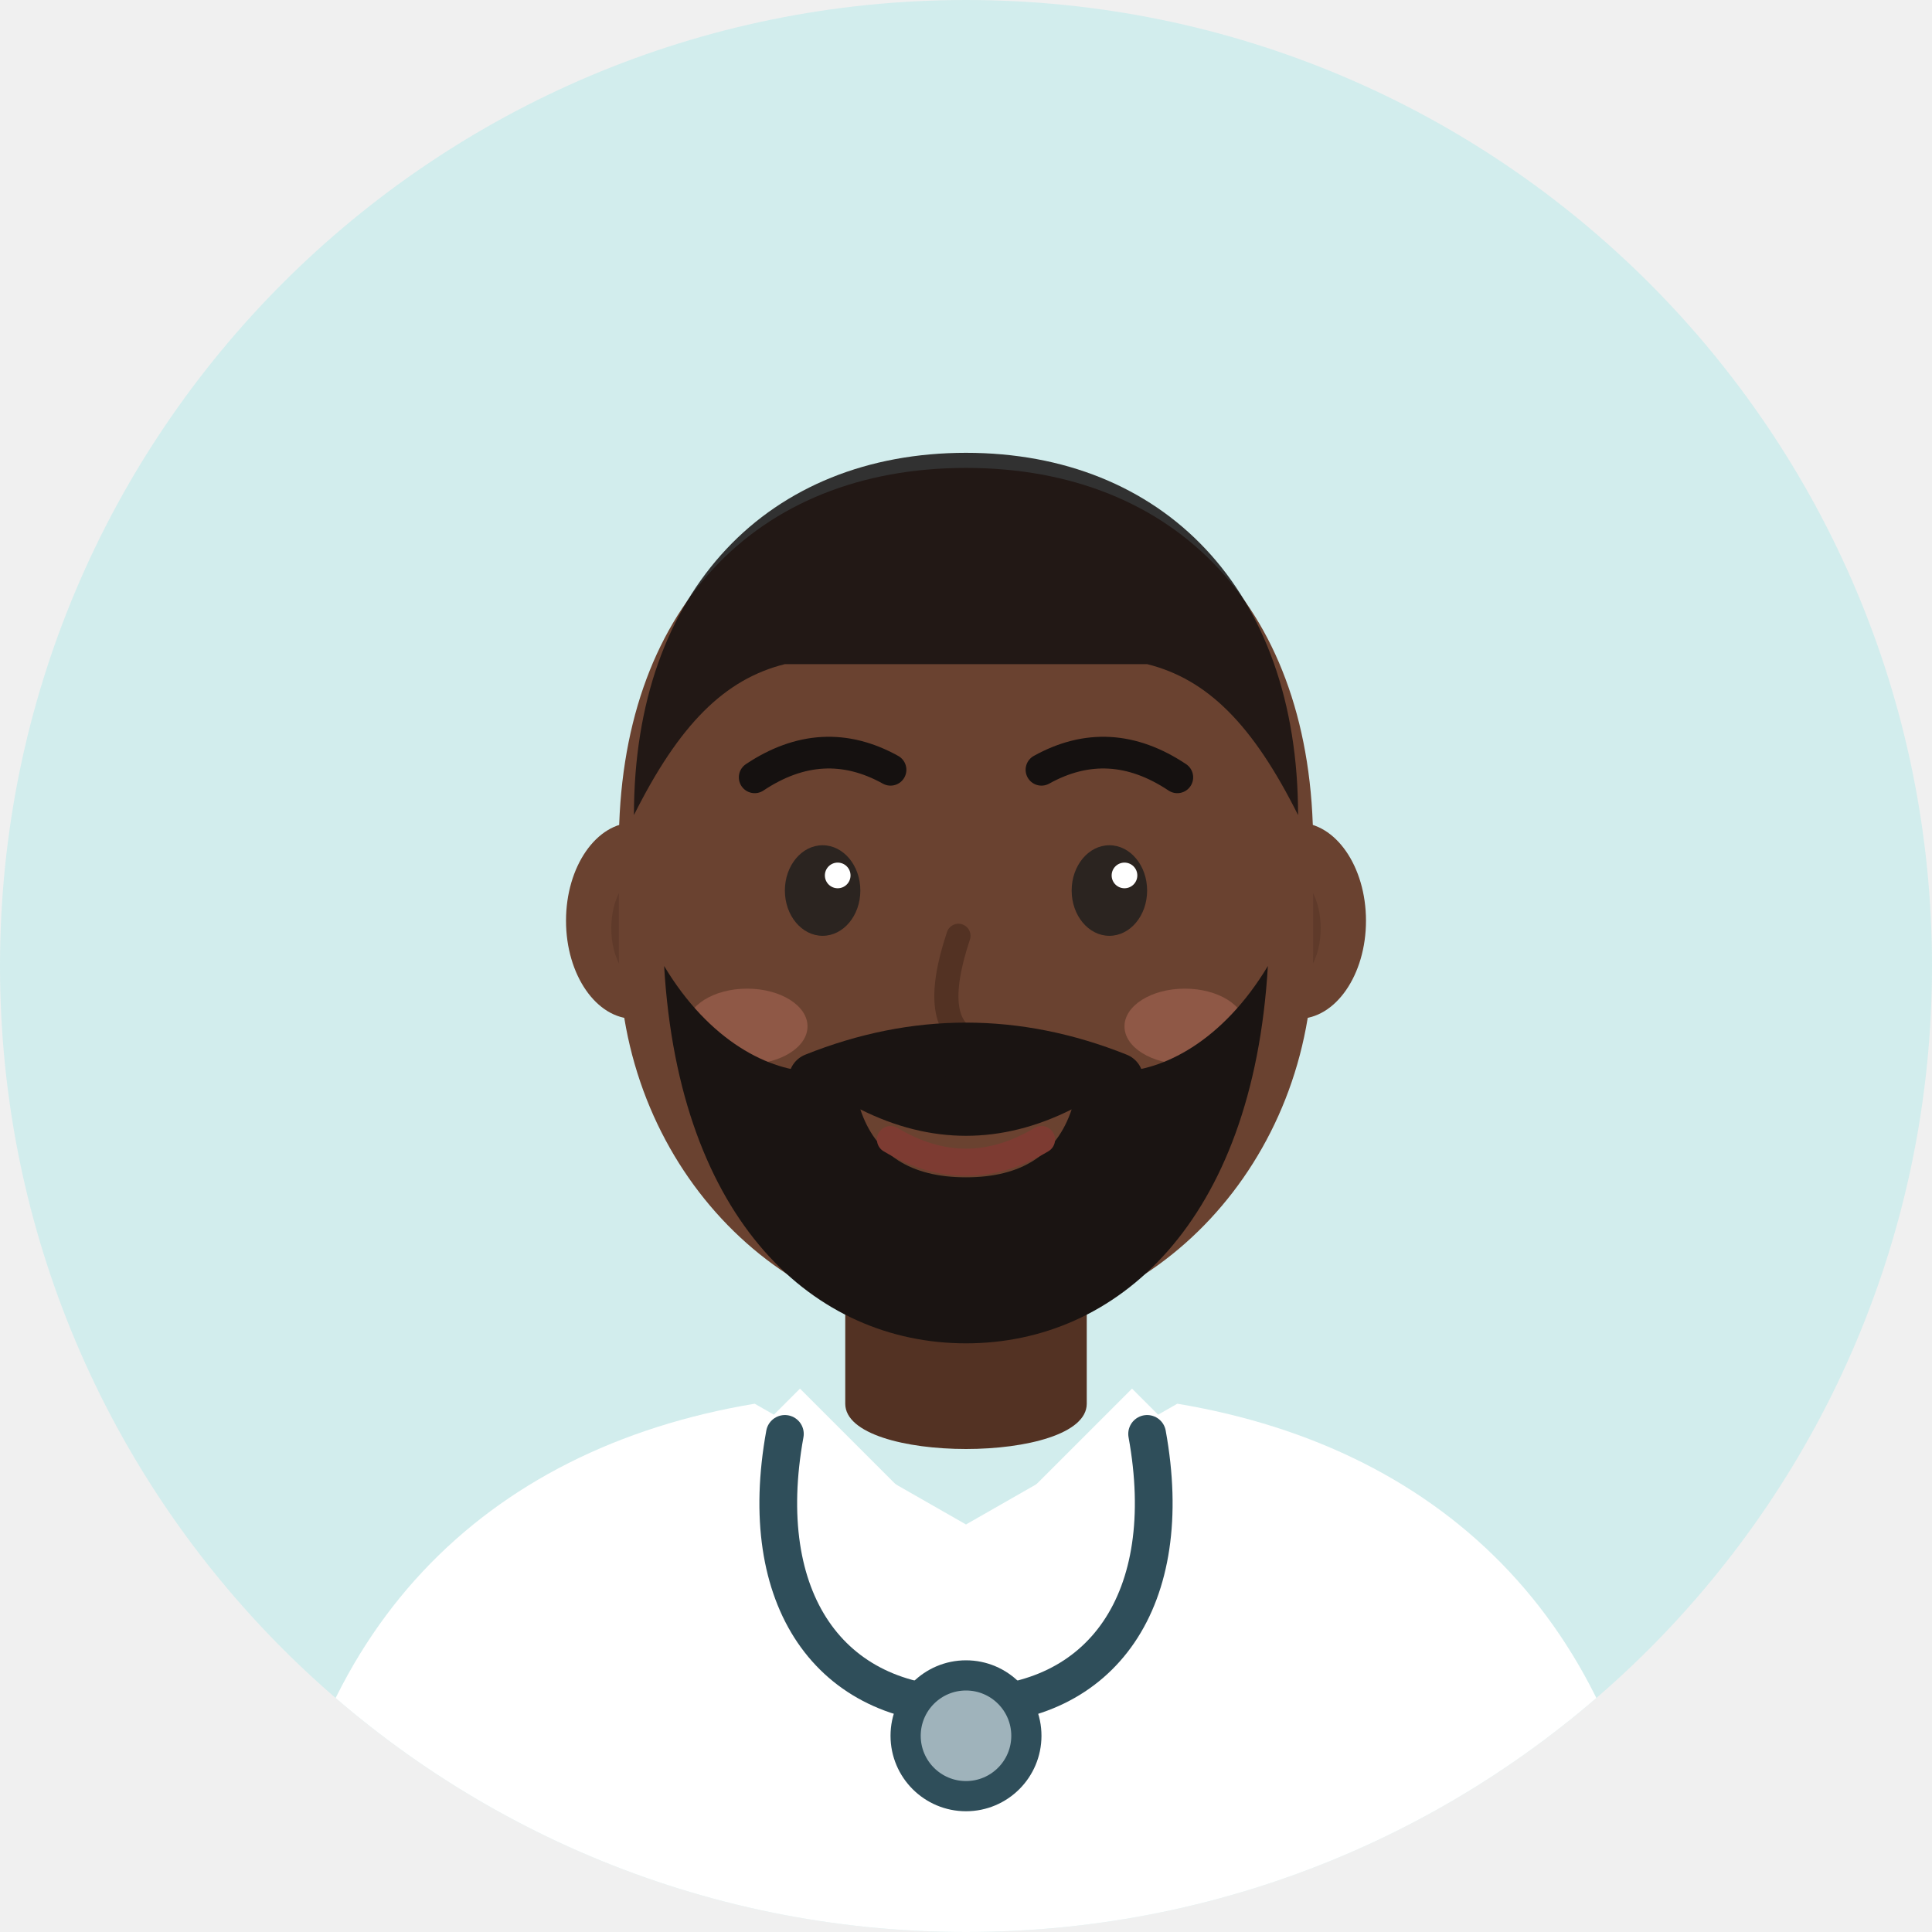
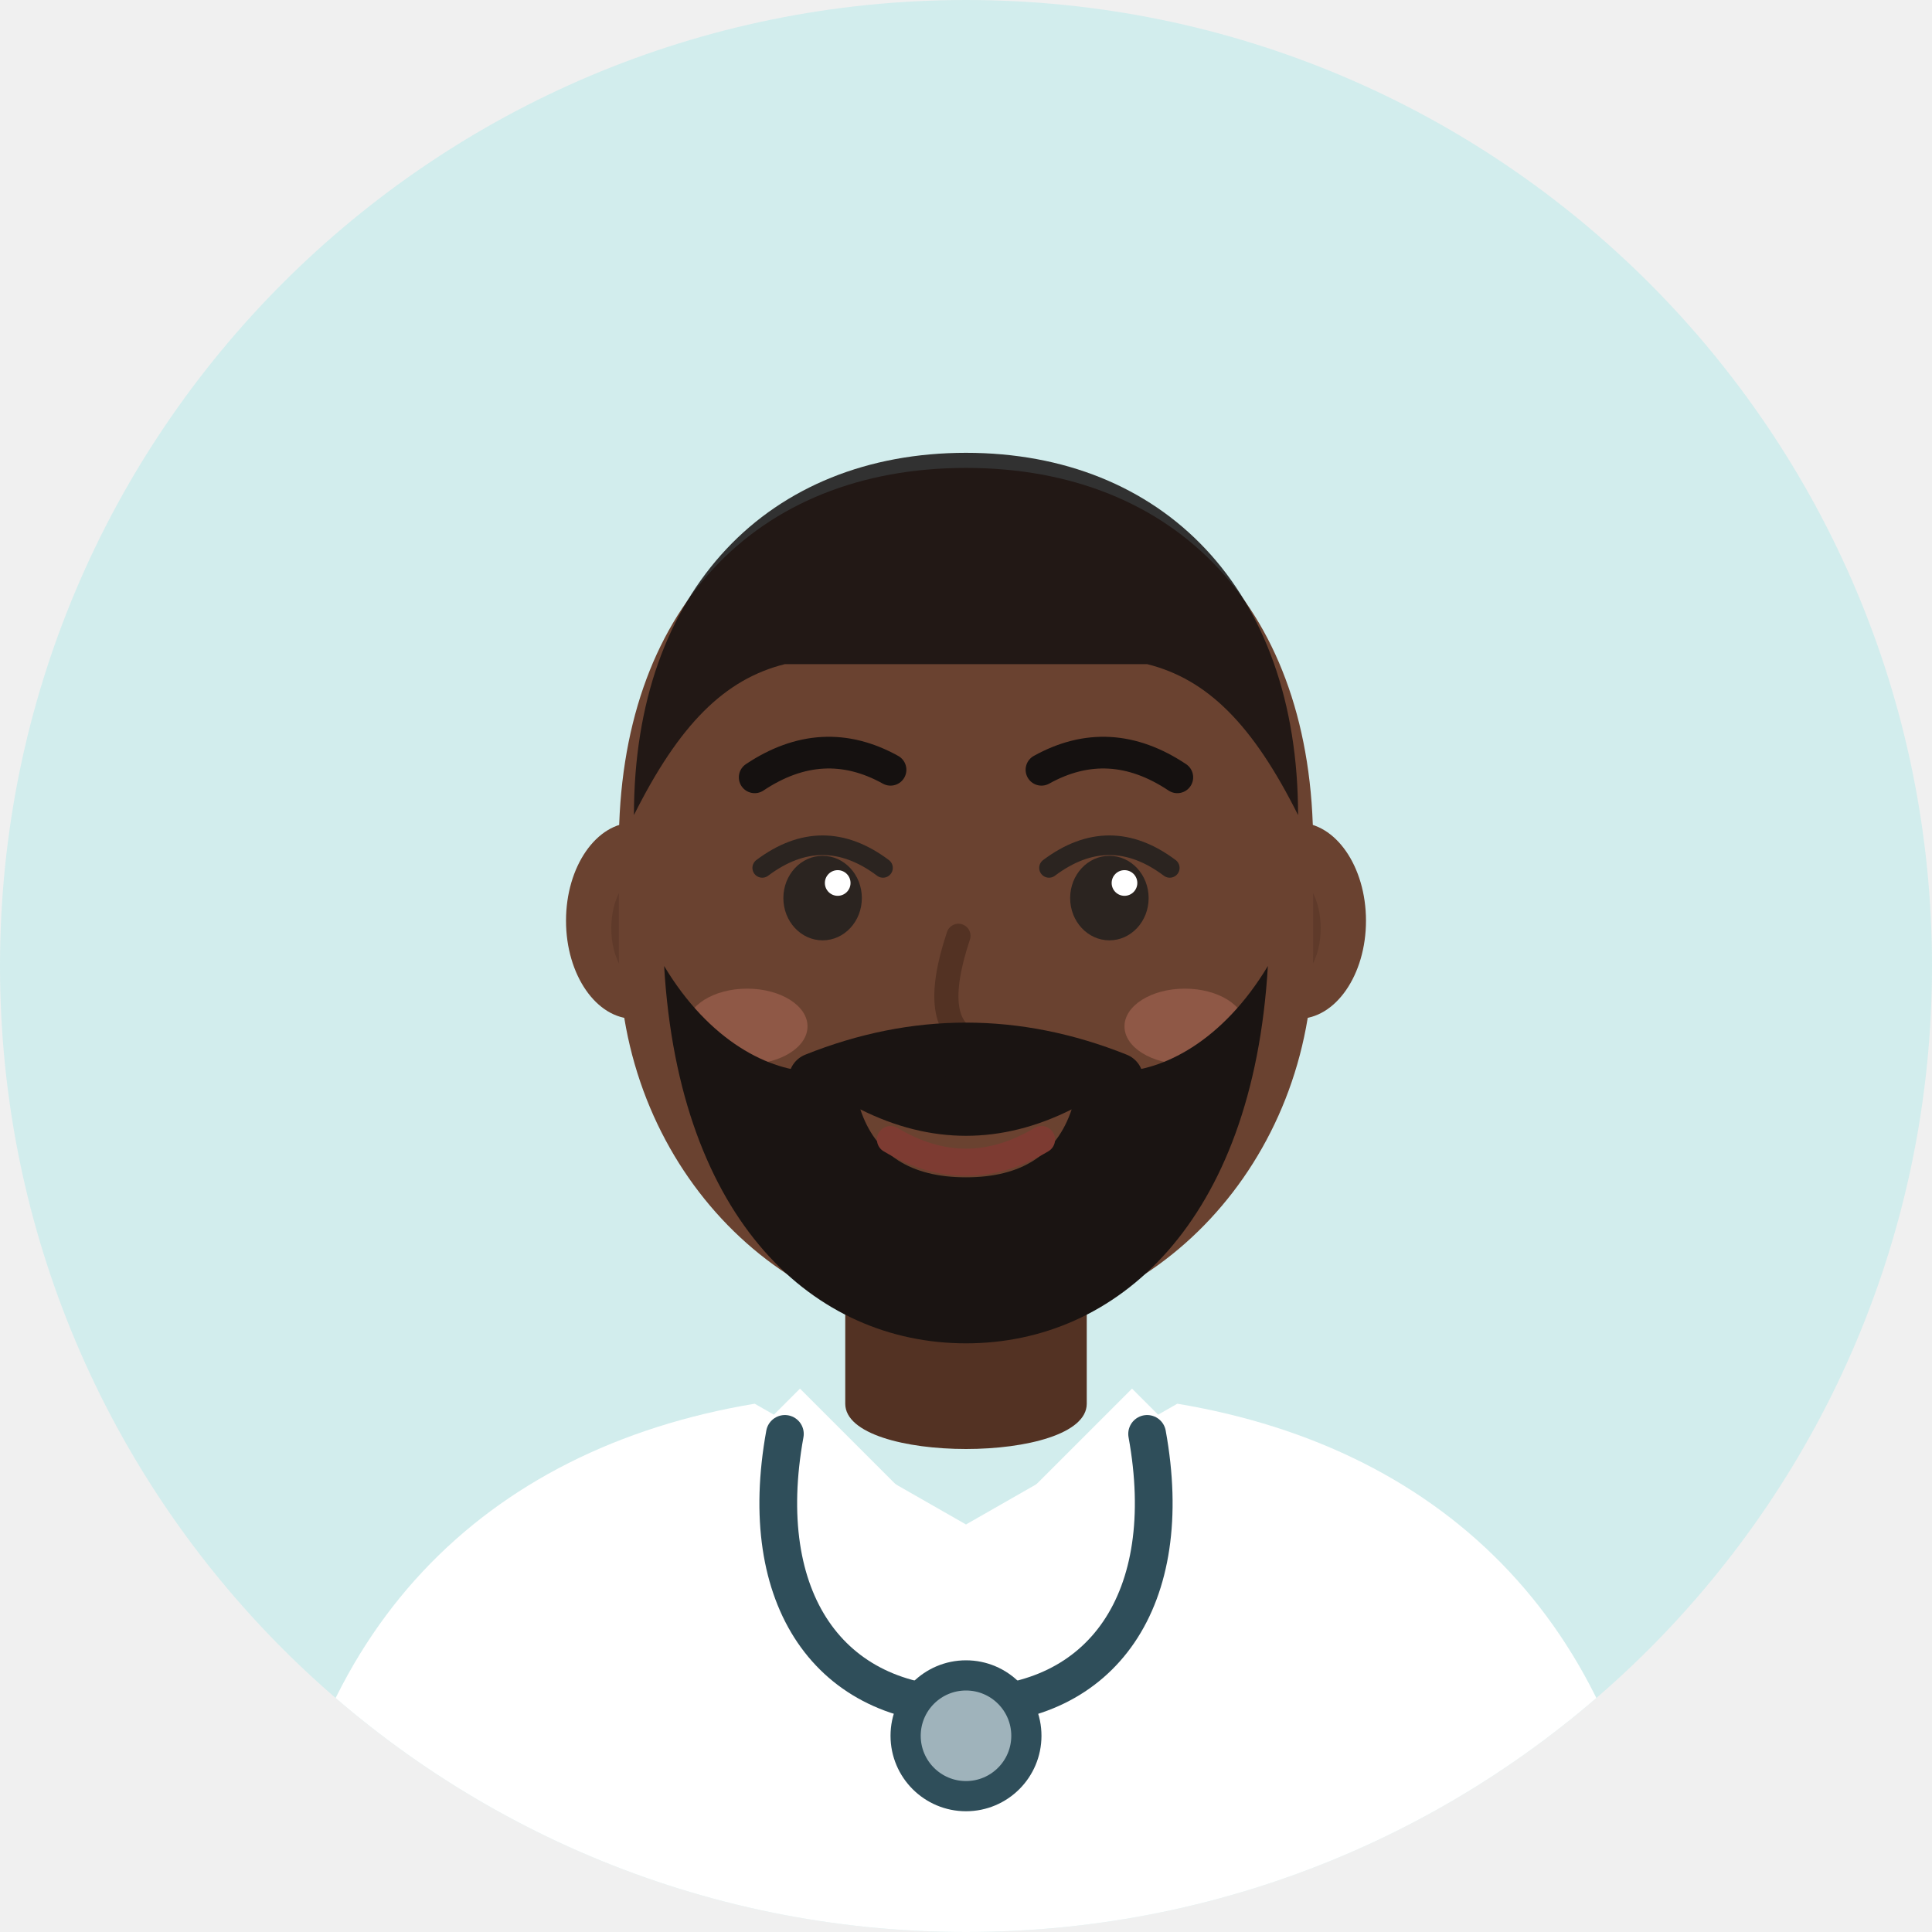
- <svg xmlns="http://www.w3.org/2000/svg" viewBox="0 0 256 256" role="img" aria-label="Saúde, homem">
+ <svg xmlns="http://www.w3.org/2000/svg" viewBox="0 0 256 256" role="img" aria-label="Saúde e ciência, homem">
  <defs>
    <clipPath id="c">
      <circle cx="128" cy="128" r="128" />
    </clipPath>
  </defs>
  <circle cx="128" cy="128" r="128" fill="#d2eded" />
  <g clip-path="url(#c)">
    <path d="M112 160h32v26c0 8-32 8-32 0z" fill="#533223" />
    <path d="M36 256c4-40 28-64 64-70l28 16 28-16c36 6 60 30 64 70z" fill="#ffffff" />
    <path d="M106 184l22 22-12 18-16-34zM150 184l-22 22 12 18 16-34z" fill="#ffffff" />
    <path d="M104 190c-4 22 6 36 24 36s28-14 24-36" fill="none" stroke="#2f4e5a" stroke-width="5" stroke-linecap="round" />
    <circle cx="128" cy="230" r="8" fill="#9fb3bb" stroke="#2f4e5a" stroke-width="4" />
    <ellipse cx="84" cy="122" rx="9" ry="13" fill="#6a4230" />
    <ellipse cx="172" cy="122" rx="9" ry="13" fill="#6a4230" />
    <ellipse cx="85" cy="123" rx="4" ry="7" fill="#533223" opacity=".5" />
    <ellipse cx="171" cy="123" rx="4" ry="7" fill="#533223" opacity=".5" />
    <path d="M128 62c28 0 46 19 46 50v14c0 28-21 50-46 50s-46-22-46-50v-14c0-31 18-50 46-50z" fill="#6a4230" />
    <path d="M100 103q9-6 18-1" stroke="#151110" stroke-width="4.2" fill="none" stroke-linecap="round" />
    <path d="M138 102q9-5 18 1" stroke="#151110" stroke-width="4.2" fill="none" stroke-linecap="round" />
-     <ellipse cx="109" cy="118" rx="5" ry="6" fill="#2b2420" />
-     <ellipse cx="147" cy="118" rx="5" ry="6" fill="#2b2420" />
-     <circle cx="111" cy="116" r="1.7" fill="#fff" />
-     <circle cx="149" cy="116" r="1.7" fill="#fff" />
+     <ellipse cx="109" cy="119" rx="5.2" ry="5.6" fill="#2b2420" />
+     <ellipse cx="147" cy="119" rx="5.2" ry="5.6" fill="#2b2420" />
+     <circle cx="111" cy="117" r="1.7" fill="#fff" />
+     <circle cx="149" cy="117" r="1.7" fill="#fff" />
+     <path d="M101 115q8-6 16 0M139 115q8-6 16 0" stroke="#2b2420" stroke-width="2.6" fill="none" stroke-linecap="round" />
    <path d="M127 124q-4 12 2 14" stroke="#533223" stroke-width="3.2" fill="none" stroke-linecap="round" />
    <ellipse cx="99" cy="136" rx="8" ry="5" fill="#ef8f7d" opacity=".28" />
    <ellipse cx="157" cy="136" rx="8" ry="5" fill="#ef8f7d" opacity=".28" />
    <path d="M88 128c2 34 20 50 40 50s38-16 40-50c-6 10-14 14-20 14h-40c-6 0-14-4-20-14z" fill="#1a1412" />
    <path d="M114 147q14 7 28 0q-3 9-14 9t-14-9z" fill="#6a4230" />
    <path d="M108 143q20-8 40 0" stroke="#1a1412" stroke-width="7" fill="none" stroke-linecap="round" />
    <path d="M118 151q10 6 20 0" stroke="#7d3b32" stroke-width="3.6" fill="none" stroke-linecap="round" />
    <path d="M84 108c0-30 18-48 44-48s44 18 44 48c-6-12-12-18-20-20h-48c-8 2-14 8-20 20z" fill="#151110" opacity=".85" />
  </g>
</svg>
